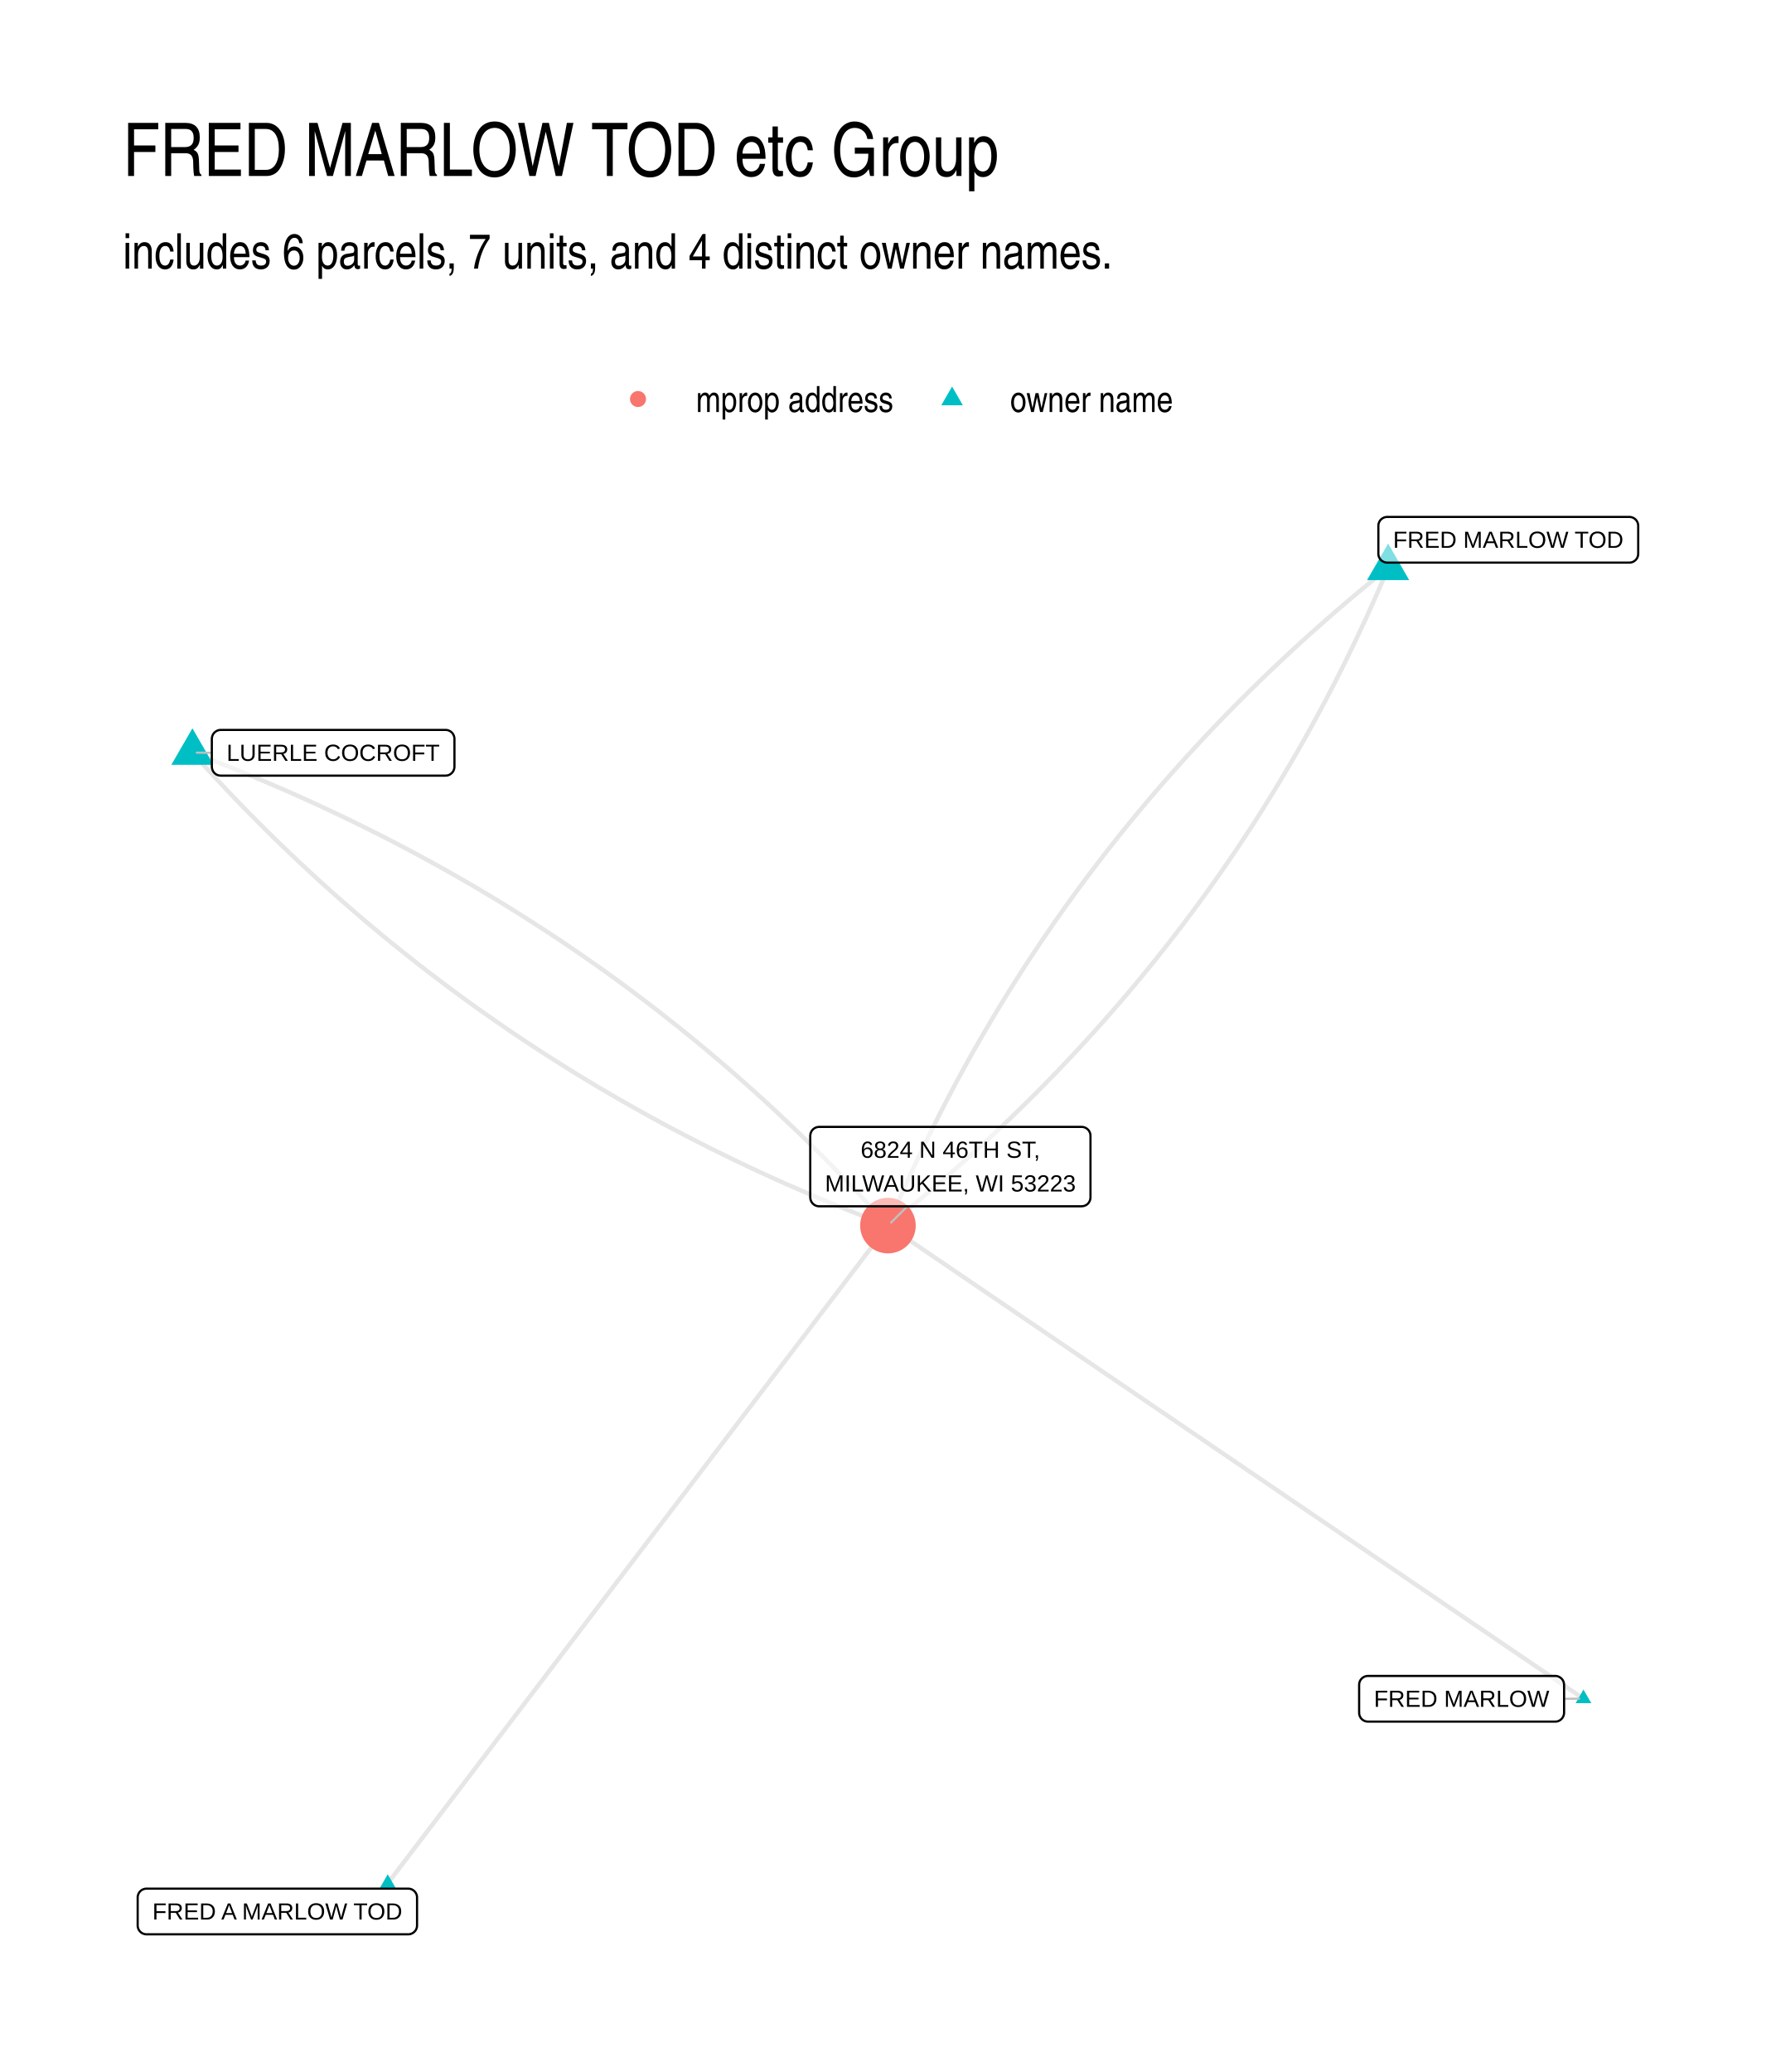
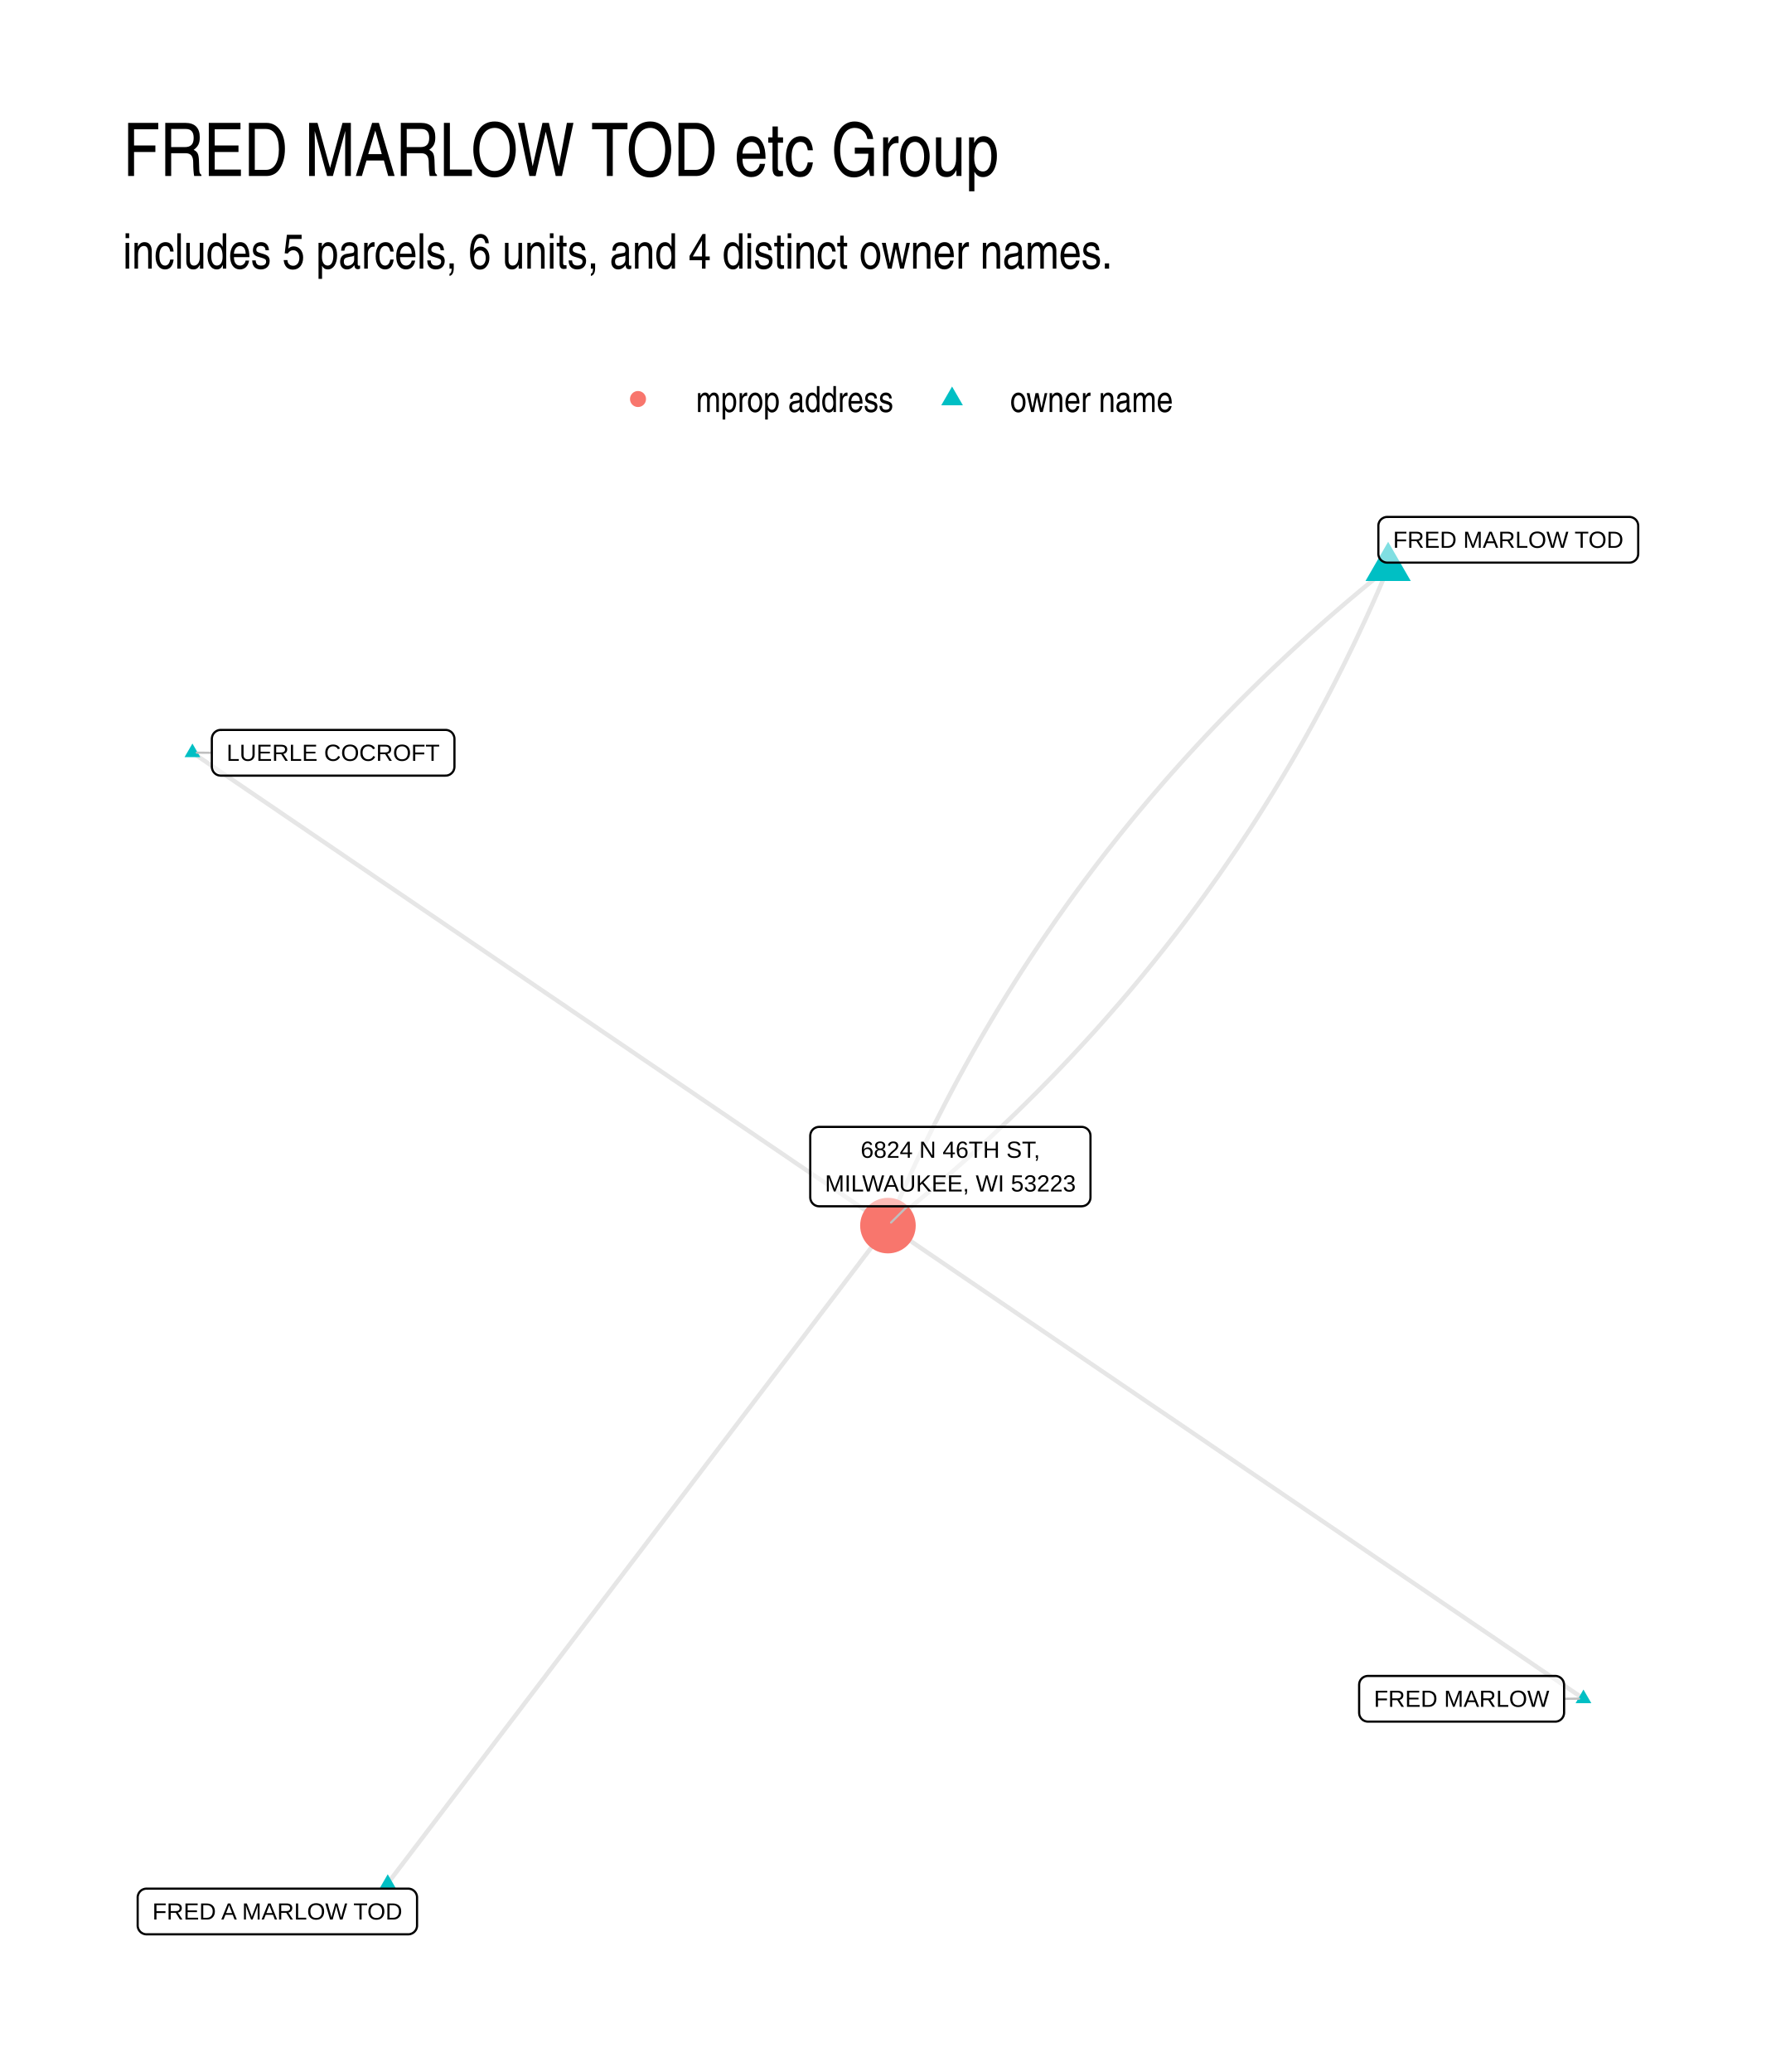
<svg xmlns="http://www.w3.org/2000/svg" width="576" height="672" viewBox="0 0 432 504">
  <g class="svglite">
    <defs>
      <style>.svglite line,.svglite polyline,.svglite polygon,.svglite path,.svglite circle{fill:none;stroke:#000000;stroke-linecap:round;stroke-linejoin:round;stroke-miterlimit:10.00}.svglite text{white-space:pre}.svglite g.glyphgroup path{fill:inherit;stroke:none}</style>
    </defs>
    <rect width="100%" height="100%" style="stroke-linecap:round;stroke-linejoin:round;stroke-miterlimit:10.00;stroke:none;fill:#FFFFFF" />
    <defs>
      <clipPath id="cpMC4wMHw0MzIuMDB8MC4wMHw1MDQuMDA=">
        <path d="M0 0h432v504H0z" />
      </clipPath>
    </defs>
    <g clip-path="url(#cpMC4wMHw0MzIuMDB8MC4wMHw1MDQuMDA=)">
      <path d="M0 0h432v504H0z" style="stroke-width:1.07;stroke:none;fill:#FFFFFF" />
    </g>
    <defs>
      <clipPath id="cpMjkuODl8NDAyLjExfDEyMi4xNHw0NzQuMTE=">
        <path d="M29.89 122.14h372.22v351.97H29.89z" />
      </clipPath>
    </defs>
    <g clip-path="url(#cpMjkuODl8NDAyLjExfDEyMi4xNHw0NzQuMTE=)">
      <path d="m385.19 413.18-1.71-1.16-1.71-1.16-1.7-1.17-1.71-1.16-1.71-1.16-1.71-1.16-1.71-1.16-1.71-1.17-1.71-1.16-1.71-1.16-1.71-1.16-1.71-1.17-1.7-1.16-1.71-1.16-1.71-1.16-1.71-1.16-1.71-1.17-1.71-1.16-1.71-1.16-1.71-1.16-1.71-1.17-1.71-1.16-1.7-1.16-1.71-1.16-1.71-1.16-1.71-1.17-1.71-1.16-1.71-1.16-1.71-1.16-1.71-1.16-1.71-1.17-1.71-1.16-1.7-1.16-1.71-1.16-1.71-1.17-1.71-1.16-1.71-1.16-1.71-1.16-1.71-1.16-1.71-1.17-1.71-1.16-1.71-1.16-1.7-1.16-1.71-1.17-1.71-1.16-1.71-1.16-1.71-1.16-1.71-1.16-1.71-1.17-1.71-1.16-1.71-1.16-1.71-1.16-1.71-1.16-1.7-1.17-1.71-1.16-1.71-1.16-1.71-1.16-1.71-1.17-1.71-1.16-1.71-1.16-1.71-1.16-1.71-1.16-1.71-1.17-1.7-1.16-1.71-1.16-1.71-1.16-1.71-1.17-1.71-1.16-1.71-1.16-1.71-1.16-1.71-1.16-1.71-1.17-1.71-1.16-1.7-1.16-1.71-1.16-1.71-1.17-1.71-1.16-1.71-1.16-1.71-1.16-1.71-1.16-1.71-1.17-1.71-1.16-1.71-1.16-1.7-1.16-1.71-1.16-1.71-1.17-1.71-1.16-1.71-1.16-1.71-1.16-1.71-1.17-1.71-1.16-1.71-1.16-1.71-1.16-1.7-1.16-1.71-1.17-1.71-1.16-1.71-1.16-1.71-1.16-1.71-1.17" style="stroke-width:1.07;stroke:#000000;stroke-opacity:0.10;stroke-linecap:butt" />
-       <path d="m337.68 138.14-1.66 1.32-1.64 1.34-1.63 1.34-1.63 1.34-1.62 1.36-1.61 1.35-1.6 1.37-1.59 1.37-1.58 1.37-1.58 1.38-1.56 1.39-1.56 1.39-1.55 1.4-1.54 1.41-1.53 1.41-1.52 1.42-1.51 1.42-1.51 1.43-1.5 1.43-1.48 1.44-1.48 1.45-1.47 1.45-1.47 1.46-1.45 1.46-1.44 1.47-1.44 1.47-1.43 1.48-1.42 1.49-1.41 1.49-1.4 1.5-1.39 1.51-1.39 1.51-1.37 1.51-1.37 1.53-1.36 1.52-1.35 1.54-1.34 1.54-1.33 1.54-1.33 1.55-1.31 1.56-1.31 1.56-1.3 1.57-1.29 1.58-1.28 1.58-1.27 1.59-1.26 1.59-1.26 1.6-1.24 1.6-1.24 1.61-1.23 1.62-1.22 1.62-1.21 1.63-1.21 1.63-1.19 1.64-1.19 1.65-1.17 1.65-1.17 1.65-1.16 1.67-1.15 1.67-1.15 1.67-1.13 1.68-1.13 1.69-1.11 1.69-1.11 1.7-1.1 1.7-1.09 1.71-1.08 1.72-1.08 1.72-1.06 1.73-1.06 1.73-1.05 1.74-1.04 1.75-1.03 1.75-1.02 1.75-1.01 1.77-1.01 1.77-.99 1.77-.99 1.78-.98 1.79-.97 1.79-.96 1.8-.95 1.8-.95 1.81-.93 1.82-.93 1.82-.92 1.82-.91 1.84-.9 1.84-.89 1.84-.88 1.85-.88 1.86-.87 1.86-.85 1.87-.85 1.88-.84 1.88-.84 1.88-.82 1.89-.81 1.9-.81 1.9M46.81 183.07l1.4 1.56 1.41 1.55 1.42 1.55 1.42 1.54 1.43 1.53 1.44 1.52 1.44 1.51 1.45 1.51 1.45 1.49 1.47 1.49 1.46 1.48 1.48 1.48 1.47 1.46 1.49 1.46 1.49 1.44 1.5 1.44 1.5 1.43 1.51 1.43 1.52 1.41 1.52 1.41 1.53 1.4 1.54 1.39 1.54 1.38 1.55 1.38 1.55 1.36 1.56 1.36 1.57 1.35 1.57 1.34 1.58 1.34 1.58 1.32 1.59 1.32 1.6 1.31 1.61 1.3 1.6 1.29 1.62 1.29 1.62 1.27 1.63 1.27 1.64 1.26 1.64 1.25 1.64 1.25 1.66 1.23 1.66 1.23 1.66 1.22 1.67 1.21 1.68 1.2 1.69 1.2 1.69 1.18 1.69 1.18 1.71 1.17 1.7 1.17 1.72 1.15 1.72 1.15 1.73 1.13 1.73 1.13 1.74 1.12 1.75 1.12 1.75 1.1 1.76 1.1 1.76 1.09 1.78 1.08 1.77 1.07 1.79 1.07 1.79 1.05 1.79 1.05 1.8 1.04 1.81 1.03 1.82 1.02 1.82 1.02 1.82 1.01 1.84 1 1.84.99 1.84.98 1.85.97 1.86.97 1.87.96 1.87.95 1.87.94 1.89.93 1.89.93 1.89.92 1.9.91 1.91.9 1.91.89 1.92.88 1.93.88 1.93.87 1.94.86 1.95.85 1.95.84 1.95.84 1.97.83 1.97.82 1.97.81 1.99.8 1.98.8 2 .78 2 .78 2.01.77 2.01.76m121.68-159.98-.81 1.9-.82 1.9-.82 1.89-.83 1.89-.84 1.88-.85 1.87-.86 1.87-.87 1.86-.87 1.86-.88 1.85-.9 1.84-.9 1.84-.91 1.84-.92 1.82-.92 1.82-.94 1.82-.94 1.81-.96 1.8-.96 1.8-.97 1.79-.98 1.79-.98 1.78-1 1.78-1 1.76-1.02 1.77-1.02 1.75-1.03 1.75-1.04 1.75-1.05 1.74-1.05 1.73-1.07 1.73-1.07 1.72-1.08 1.72-1.09 1.71-1.1 1.7-1.11 1.7-1.12 1.69-1.12 1.69-1.14 1.68-1.14 1.67-1.15 1.67-1.16 1.67-1.17 1.65-1.18 1.65-1.18 1.65-1.2 1.64-1.2 1.63-1.21 1.63-1.22 1.62-1.23 1.62-1.24 1.61-1.25 1.6-1.25 1.6-1.27 1.59-1.27 1.59-1.28 1.58-1.29 1.58-1.3 1.57-1.3 1.56-1.32 1.56-1.32 1.55-1.34 1.54-1.34 1.54-1.35 1.54-1.35 1.52-1.37 1.53-1.38 1.51-1.38 1.51-1.4 1.51-1.4 1.5-1.41 1.49-1.42 1.49-1.42 1.48-1.44 1.47-1.44 1.47-1.46 1.47-1.46 1.45-1.47 1.45-1.48 1.45-1.49 1.44-1.49 1.43-1.51 1.43-1.51 1.43-1.53 1.41-1.53 1.41-1.54 1.41-1.55 1.4-1.55 1.39-1.57 1.39-1.57 1.38-1.59 1.37-1.59 1.37-1.6 1.37-1.61 1.35-1.61 1.36-1.63 1.34-1.63 1.34-1.65 1.34-1.65 1.32" style="stroke-width:1.07;stroke:#000000;stroke-opacity:0.10;stroke-linecap:butt" />
-       <path d="m46.81 183.07 2.01.76 2.01.77 2 .78 1.99.79 1.99.79 1.98.8 1.98.82 1.97.82 1.96.82 1.96.84 1.95.84 1.95.85 1.93.86 1.94.87 1.92.88 1.92.88 1.92.9 1.9.9 1.91.91 1.89.91 1.89.93 1.88.93 1.88.95 1.87.95 1.86.95 1.86.97 1.85.97 1.85.99 1.84.99 1.83 1 1.83 1 1.82 1.02 1.81 1.02 1.81 1.03 1.81 1.04 1.79 1.05 1.79 1.06 1.78 1.06 1.78 1.07 1.77 1.08 1.77 1.09 1.76 1.1 1.75 1.11 1.74 1.11 1.74 1.12 1.74 1.13 1.73 1.14 1.72 1.14 1.71 1.16 1.71 1.16 1.7 1.17 1.7 1.18 1.69 1.18 1.69 1.2 1.67 1.2 1.68 1.21 1.66 1.22 1.66 1.23 1.65 1.24 1.65 1.24 1.64 1.25 1.64 1.26 1.62 1.27 1.63 1.28 1.61 1.28 1.61 1.29 1.61 1.31 1.59 1.3 1.59 1.32 1.59 1.33 1.58 1.33 1.57 1.34 1.57 1.35 1.56 1.36 1.55 1.37 1.55 1.37 1.54 1.38 1.53 1.39 1.53 1.4 1.53 1.41 1.51 1.42 1.51 1.42 1.51 1.43 1.5 1.44 1.49 1.45 1.48 1.45 1.48 1.47 1.48 1.47 1.46 1.48 1.46 1.49 1.46 1.5 1.45 1.5 1.44 1.51 1.43 1.53 1.43 1.53 1.43 1.53 1.41 1.55 1.42 1.55 1.4 1.56" style="stroke-width:1.07;stroke:#000000;stroke-opacity:0.10;stroke-linecap:butt" />
+       <path d="m337.68 138.14-1.66 1.32-1.64 1.34-1.63 1.34-1.63 1.34-1.62 1.36-1.61 1.35-1.6 1.37-1.59 1.37-1.58 1.37-1.58 1.38-1.56 1.39-1.56 1.39-1.55 1.4-1.54 1.41-1.53 1.41-1.52 1.42-1.51 1.42-1.51 1.43-1.5 1.43-1.48 1.44-1.48 1.45-1.47 1.45-1.47 1.46-1.45 1.46-1.44 1.47-1.44 1.47-1.43 1.48-1.42 1.49-1.41 1.49-1.4 1.5-1.39 1.51-1.39 1.51-1.37 1.51-1.37 1.53-1.36 1.52-1.35 1.54-1.34 1.54-1.33 1.54-1.33 1.55-1.31 1.56-1.31 1.56-1.3 1.57-1.29 1.58-1.28 1.58-1.27 1.59-1.26 1.59-1.26 1.6-1.24 1.6-1.24 1.61-1.23 1.62-1.22 1.62-1.21 1.63-1.21 1.63-1.19 1.64-1.19 1.65-1.17 1.65-1.17 1.65-1.16 1.67-1.15 1.67-1.15 1.67-1.13 1.68-1.13 1.69-1.11 1.69-1.11 1.7-1.1 1.7-1.09 1.71-1.08 1.72-1.08 1.72-1.06 1.73-1.06 1.73-1.05 1.74-1.04 1.75-1.03 1.75-1.02 1.75-1.01 1.77-1.01 1.77-.99 1.77-.99 1.78-.98 1.79-.97 1.79-.96 1.8-.95 1.8-.95 1.81-.93 1.82-.93 1.82-.92 1.82-.91 1.84-.9 1.84-.89 1.84-.88 1.85-.88 1.86-.87 1.86-.85 1.87-.85 1.88-.84 1.88-.84 1.88-.82 1.89-.81 1.9-.81 1.9M46.81 183.07l1.71 1.16 1.71 1.16 1.7 1.17 1.71 1.16 1.71 1.16 1.71 1.16 1.71 1.16 1.71 1.17 1.71 1.16 1.71 1.16 1.71 1.16 1.71 1.16 1.7 1.17 1.71 1.16 1.71 1.16 1.71 1.16 1.71 1.17 1.71 1.16 1.71 1.16 1.71 1.16 1.71 1.16 1.71 1.17 1.7 1.16 1.71 1.16 1.71 1.16 1.71 1.17 1.71 1.16 1.71 1.16 1.71 1.16 1.71 1.16 1.71 1.17 1.71 1.16 1.7 1.16 1.71 1.16 1.71 1.16 1.71 1.17 1.71 1.16 1.71 1.16 1.71 1.16 1.71 1.17 1.71 1.16 1.71 1.16 1.7 1.16 1.71 1.16 1.71 1.17 1.71 1.16 1.71 1.16 1.71 1.16 1.71 1.17 1.71 1.16 1.71 1.16 1.71 1.16 1.71 1.16 1.7 1.17 1.71 1.16 1.71 1.16 1.71 1.16 1.71 1.17 1.71 1.16 1.71 1.16 1.71 1.16 1.71 1.16 1.71 1.17 1.7 1.16 1.71 1.16 1.71 1.16 1.71 1.16 1.71 1.17 1.71 1.16 1.71 1.16 1.71 1.16 1.71 1.17 1.71 1.16 1.7 1.16 1.71 1.16 1.71 1.16 1.71 1.17 1.71 1.16 1.71 1.16 1.71 1.16 1.71 1.17 1.71 1.16 1.71 1.16 1.7 1.16 1.71 1.16 1.71 1.17 1.71 1.16 1.71 1.16 1.71 1.16 1.71 1.16 1.71 1.17 1.71 1.16 1.71 1.16 1.7 1.16 1.71 1.17 1.71 1.16 1.71 1.16 1.71 1.16 1.71 1.16m121.68-159.98-.81 1.9-.82 1.9-.82 1.89-.83 1.89-.84 1.88-.85 1.87-.86 1.87-.87 1.86-.87 1.86-.88 1.85-.9 1.84-.9 1.84-.91 1.84-.92 1.82-.92 1.82-.94 1.82-.94 1.81-.96 1.8-.96 1.8-.97 1.79-.98 1.79-.98 1.78-1 1.78-1 1.76-1.02 1.77-1.02 1.75-1.03 1.75-1.04 1.75-1.05 1.74-1.05 1.73-1.07 1.73-1.07 1.72-1.08 1.72-1.09 1.71-1.1 1.7-1.11 1.7-1.12 1.69-1.12 1.69-1.14 1.68-1.14 1.67-1.15 1.67-1.16 1.67-1.17 1.65-1.18 1.65-1.18 1.65-1.2 1.64-1.2 1.63-1.21 1.63-1.22 1.62-1.23 1.62-1.24 1.61-1.25 1.6-1.25 1.6-1.27 1.59-1.27 1.59-1.28 1.58-1.29 1.58-1.3 1.57-1.3 1.56-1.32 1.56-1.32 1.55-1.34 1.54-1.34 1.54-1.35 1.54-1.35 1.52-1.37 1.53-1.38 1.51-1.38 1.51-1.4 1.51-1.4 1.5-1.41 1.49-1.42 1.49-1.42 1.48-1.44 1.47-1.44 1.47-1.46 1.47-1.46 1.45-1.47 1.45-1.48 1.45-1.49 1.44-1.49 1.43-1.51 1.43-1.51 1.43-1.53 1.41-1.53 1.41-1.54 1.41-1.55 1.4-1.55 1.39-1.57 1.39-1.57 1.38-1.59 1.37-1.59 1.37-1.6 1.37-1.61 1.35-1.61 1.36-1.63 1.34-1.63 1.34-1.65 1.34-1.65 1.32" style="stroke-width:1.07;stroke:#000000;stroke-opacity:0.10;stroke-linecap:butt" />
      <path d="m94.32 458.11 1.23-1.61 1.23-1.62 1.23-1.61 1.23-1.62 1.23-1.62 1.23-1.61 1.23-1.62 1.23-1.62 1.23-1.61 1.23-1.62 1.22-1.61 1.23-1.62 1.23-1.62 1.23-1.61 1.23-1.62 1.23-1.61 1.23-1.62 1.23-1.62 1.23-1.61 1.23-1.62 1.22-1.61 1.23-1.62 1.23-1.62 1.23-1.61 1.23-1.62 1.23-1.61 1.23-1.62 1.23-1.62 1.23-1.61 1.23-1.62 1.23-1.61 1.22-1.62 1.23-1.62 1.23-1.61 1.23-1.62 1.23-1.61 1.23-1.62 1.23-1.62 1.23-1.61 1.23-1.62 1.23-1.61 1.22-1.62 1.23-1.62 1.23-1.61 1.23-1.62 1.23-1.61 1.23-1.62 1.23-1.62 1.23-1.61 1.23-1.62 1.23-1.62 1.22-1.61 1.23-1.62 1.23-1.61 1.23-1.62 1.23-1.62 1.23-1.61 1.23-1.62 1.23-1.61 1.23-1.62 1.23-1.62 1.23-1.61 1.22-1.62 1.23-1.61 1.23-1.62 1.23-1.62 1.23-1.61 1.23-1.62 1.23-1.61 1.23-1.62 1.23-1.62 1.23-1.61 1.22-1.62 1.23-1.61 1.23-1.62 1.23-1.62 1.23-1.61 1.23-1.62 1.23-1.61 1.23-1.62 1.23-1.62 1.23-1.61 1.23-1.62 1.22-1.61 1.23-1.62 1.23-1.62 1.23-1.61 1.23-1.62 1.23-1.61 1.23-1.62 1.23-1.62 1.23-1.61 1.23-1.62 1.22-1.62 1.23-1.61 1.23-1.62 1.23-1.61 1.23-1.62 1.23-1.62" style="stroke-width:1.07;stroke:#000000;stroke-opacity:0.10;stroke-linecap:butt" />
-       <path d="m385.19 410.97 1.92 3.32h-3.83zm-47.51-278.75 5.12 8.88h-10.25zM46.81 177.15l5.12 8.88H41.68zM94.32 455.9l1.92 3.32h-3.83z" style="stroke-width:0.71;stroke:none;fill:#00BFC4" />
+       <path d="m385.19 410.97 1.92 3.32h-3.83zm-47.51-279.19 5.5 9.54h-11.01zM46.81 180.86l1.91 3.31h-3.83zM94.32 455.9l1.92 3.32h-3.83z" style="stroke-width:0.71;stroke:none;fill:#00BFC4" />
      <circle cx="216" cy="298.12" r="6.76" style="stroke-width:0.71;stroke:none;fill:#F8766D" />
      <path d="m380.48 413.22 3.65-.03M51.53 183.11l-3.66-.03m172.86 110.34-3.97 3.95" style="stroke-width:0.53;stroke:#BFBFBF" />
      <path d="M332.78 418.77h45.54-.09l.35-.01.34-.07.32-.12.3-.18.27-.22.23-.26.19-.29.13-.32.09-.34.03-.35h0v-6.79h0l-.03-.35-.09-.34-.13-.32-.19-.29-.23-.26-.27-.22-.3-.17-.32-.13-.34-.07-.26-.01h-45.54l.26.01-.35-.01-.34.04-.34.1-.31.15-.29.19-.25.25-.21.27-.16.31-.11.33-.05.34-.01.18v6.79l.01-.17v.35l.05.34.11.33.16.31.21.28.25.24.29.2.31.14.34.1.34.04z" style="stroke-width:0.53;fill:#FFFFFF;fill-opacity:0.50" />
      <text x="355.55" y="415.17" lengthAdjust="spacingAndGlyphs" style="font-size:5.69px;font-family:&quot;Liberation Sans&quot;" text-anchor="middle" textLength="42.66">FRED MARLOW</text>
      <path d="M337.46 136.85h58.89-.08l.34-.01.34-.07.33-.12.3-.18.27-.22.23-.26.18-.29.14-.32.08-.34.03-.35h0v-6.79h0l-.03-.35-.08-.34-.14-.32-.18-.29-.23-.26-.27-.22-.3-.17-.33-.13-.34-.07-.26-.01h-58.89l.26.01-.35-.01-.35.04-.33.1-.31.15-.29.19-.25.24-.21.28-.16.31-.11.33-.06.34v6.97-.17.35l.06.34.11.33.16.31.21.28.25.24.29.19.31.15.33.1.35.04z" style="stroke-width:0.53;fill:#FFFFFF;fill-opacity:0.50" />
      <text x="366.9" y="133.25" lengthAdjust="spacingAndGlyphs" style="font-size:5.69px;font-family:&quot;Liberation Sans&quot;" text-anchor="middle" textLength="56.02">FRED MARLOW TOD</text>
      <path d="M53.69 188.67h54.7l-.09-.01.35-.01.34-.07.32-.12.3-.18.27-.22.23-.26.19-.29.13-.32.09-.34.03-.34h0v-6.8h0l-.03-.35-.09-.33-.13-.32-.19-.3-.23-.26-.27-.22-.3-.17-.32-.13-.34-.07-.26-.01h-54.7l.26.01-.34-.01-.35.04-.33.1-.32.15-.28.2-.25.24-.21.27-.16.31-.11.33-.06.35-.01.17v6.8l.01-.18v.35l.06.34.11.33.16.31.21.28.25.24.28.2.32.15.33.09.35.04z" style="stroke-width:0.53;fill:#FFFFFF;fill-opacity:0.50" />
      <text x="81.04" y="185.07" lengthAdjust="spacingAndGlyphs" style="font-size:5.69px;font-family:&quot;Liberation Sans&quot;" text-anchor="middle" textLength="51.81">LUERLE COCROFT</text>
      <path d="M35.65 470.51h63.64-.08l.34-.01.34-.07.33-.13.3-.17.27-.22.23-.26.19-.29.13-.32.09-.34.02-.35h0v-6.79h0l-.02-.35-.09-.34-.13-.32-.19-.29-.23-.26-.27-.22-.3-.18-.33-.12-.34-.07-.26-.01H35.65l.26.01-.35-.01-.34.04-.34.1-.31.14-.29.2-.25.24-.21.28-.16.31-.11.33-.06.34v6.97-.17.35l.06.34.11.33.16.31.21.27.25.25.29.19.31.15.34.1.34.04z" style="stroke-width:0.53;fill:#FFFFFF;fill-opacity:0.50" />
      <text x="67.47" y="466.91" lengthAdjust="spacingAndGlyphs" style="font-size:5.69px;font-family:&quot;Liberation Sans&quot;" text-anchor="middle" textLength="60.77">FRED A MARLOW TOD</text>
      <path d="M199.26 293.42h63.85-.09l.35-.02.34-.07.33-.12.3-.17.27-.22.23-.26.18-.3.14-.32.08-.33.03-.35h0v-14.99h0l-.03-.35-.08-.34-.14-.32-.18-.29-.23-.26-.27-.22-.3-.17-.33-.13-.34-.07-.26-.01h-63.85l.26.01-.34-.01-.35.04-.33.1-.32.15-.28.19-.25.25-.21.27-.16.31-.11.33-.06.34-.01.18v14.99l.01-.18v.35l.06.35.11.33.16.3.21.28.25.24.28.2.32.15.33.1.35.04z" style="stroke-width:0.53;fill:#FFFFFF;fill-opacity:0.50" />
      <text x="231.19" y="281.62" lengthAdjust="spacingAndGlyphs" style="font-size:5.69px;font-family:&quot;Liberation Sans&quot;" text-anchor="middle" textLength="43.58">6824 N 46TH ST,</text>
      <text x="231.19" y="289.82" lengthAdjust="spacingAndGlyphs" style="font-size:5.69px;font-family:&quot;Liberation Sans&quot;" text-anchor="middle" textLength="60.97">MILWAUKEE, WI 53223</text>
    </g>
    <g clip-path="url(#cpMC4wMHw0MzIuMDB8MC4wMHw1MDQuMDA=)">
      <circle cx="155.2" cy="97.06" r="1.95" style="stroke-width:0.71;stroke:none;fill:#F8766D" />
      <path d="m231.6 94.02 2.63 4.56h-5.26z" style="stroke-width:0.71;stroke:none;fill:#00BFC4" />
      <text x="169.32" y="100.22" lengthAdjust="spacingAndGlyphs" style="font-size:8.80px;font-weight:0;font-family:&quot;Nimbus Sans Narrow&quot;" textLength="48.16">mprop address</text>
      <text x="245.72" y="100.22" lengthAdjust="spacingAndGlyphs" style="font-size:8.80px;font-weight:0;font-family:&quot;Nimbus Sans Narrow&quot;" textLength="39.72">owner name</text>
-       <text x="29.89" y="65.35" lengthAdjust="spacingAndGlyphs" style="font-size:12.00px;font-weight:0;font-family:&quot;Nimbus Sans Narrow&quot;" textLength="241.17">includes 6 parcels, 7 units, and 4 distinct owner names.</text>
+       <text x="29.89" y="65.35" lengthAdjust="spacingAndGlyphs" style="font-size:12.00px;font-weight:0;font-family:&quot;Nimbus Sans Narrow&quot;" textLength="241.17">includes 5 parcels, 6 units, and 4 distinct owner names.</text>
      <text x="29.89" y="42.81" lengthAdjust="spacingAndGlyphs" style="font-size:18.00px;font-weight:0;font-family:&quot;Nimbus Sans Narrow&quot;" textLength="221.39">FRED MARLOW TOD etc Group</text>
    </g>
  </g>
</svg>
